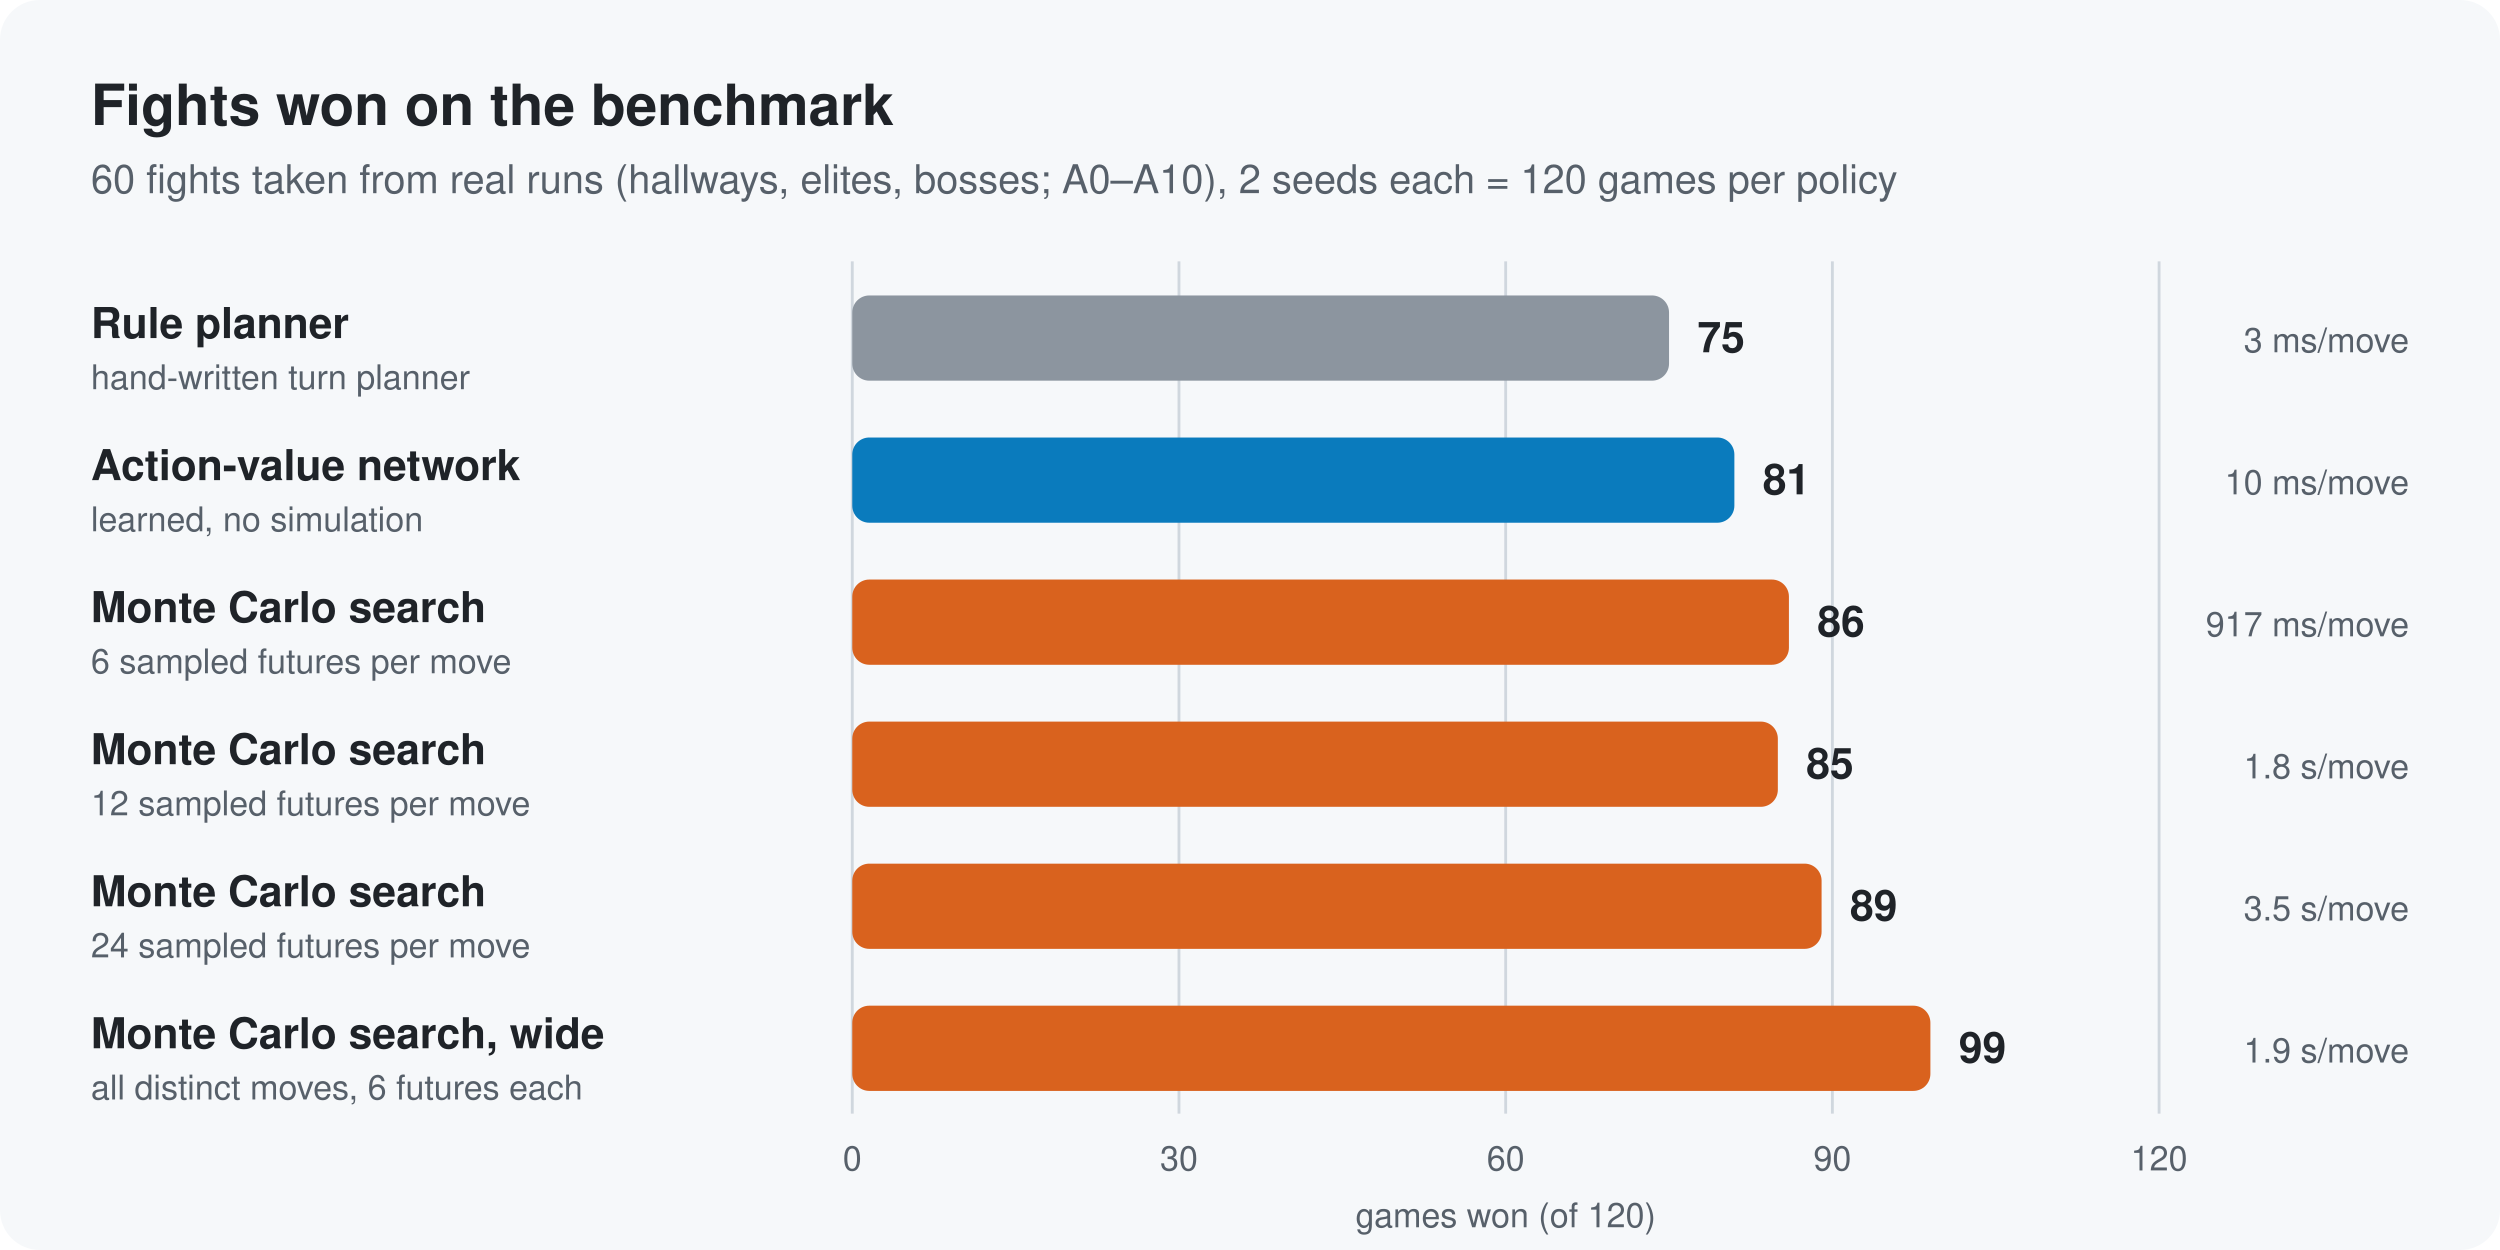
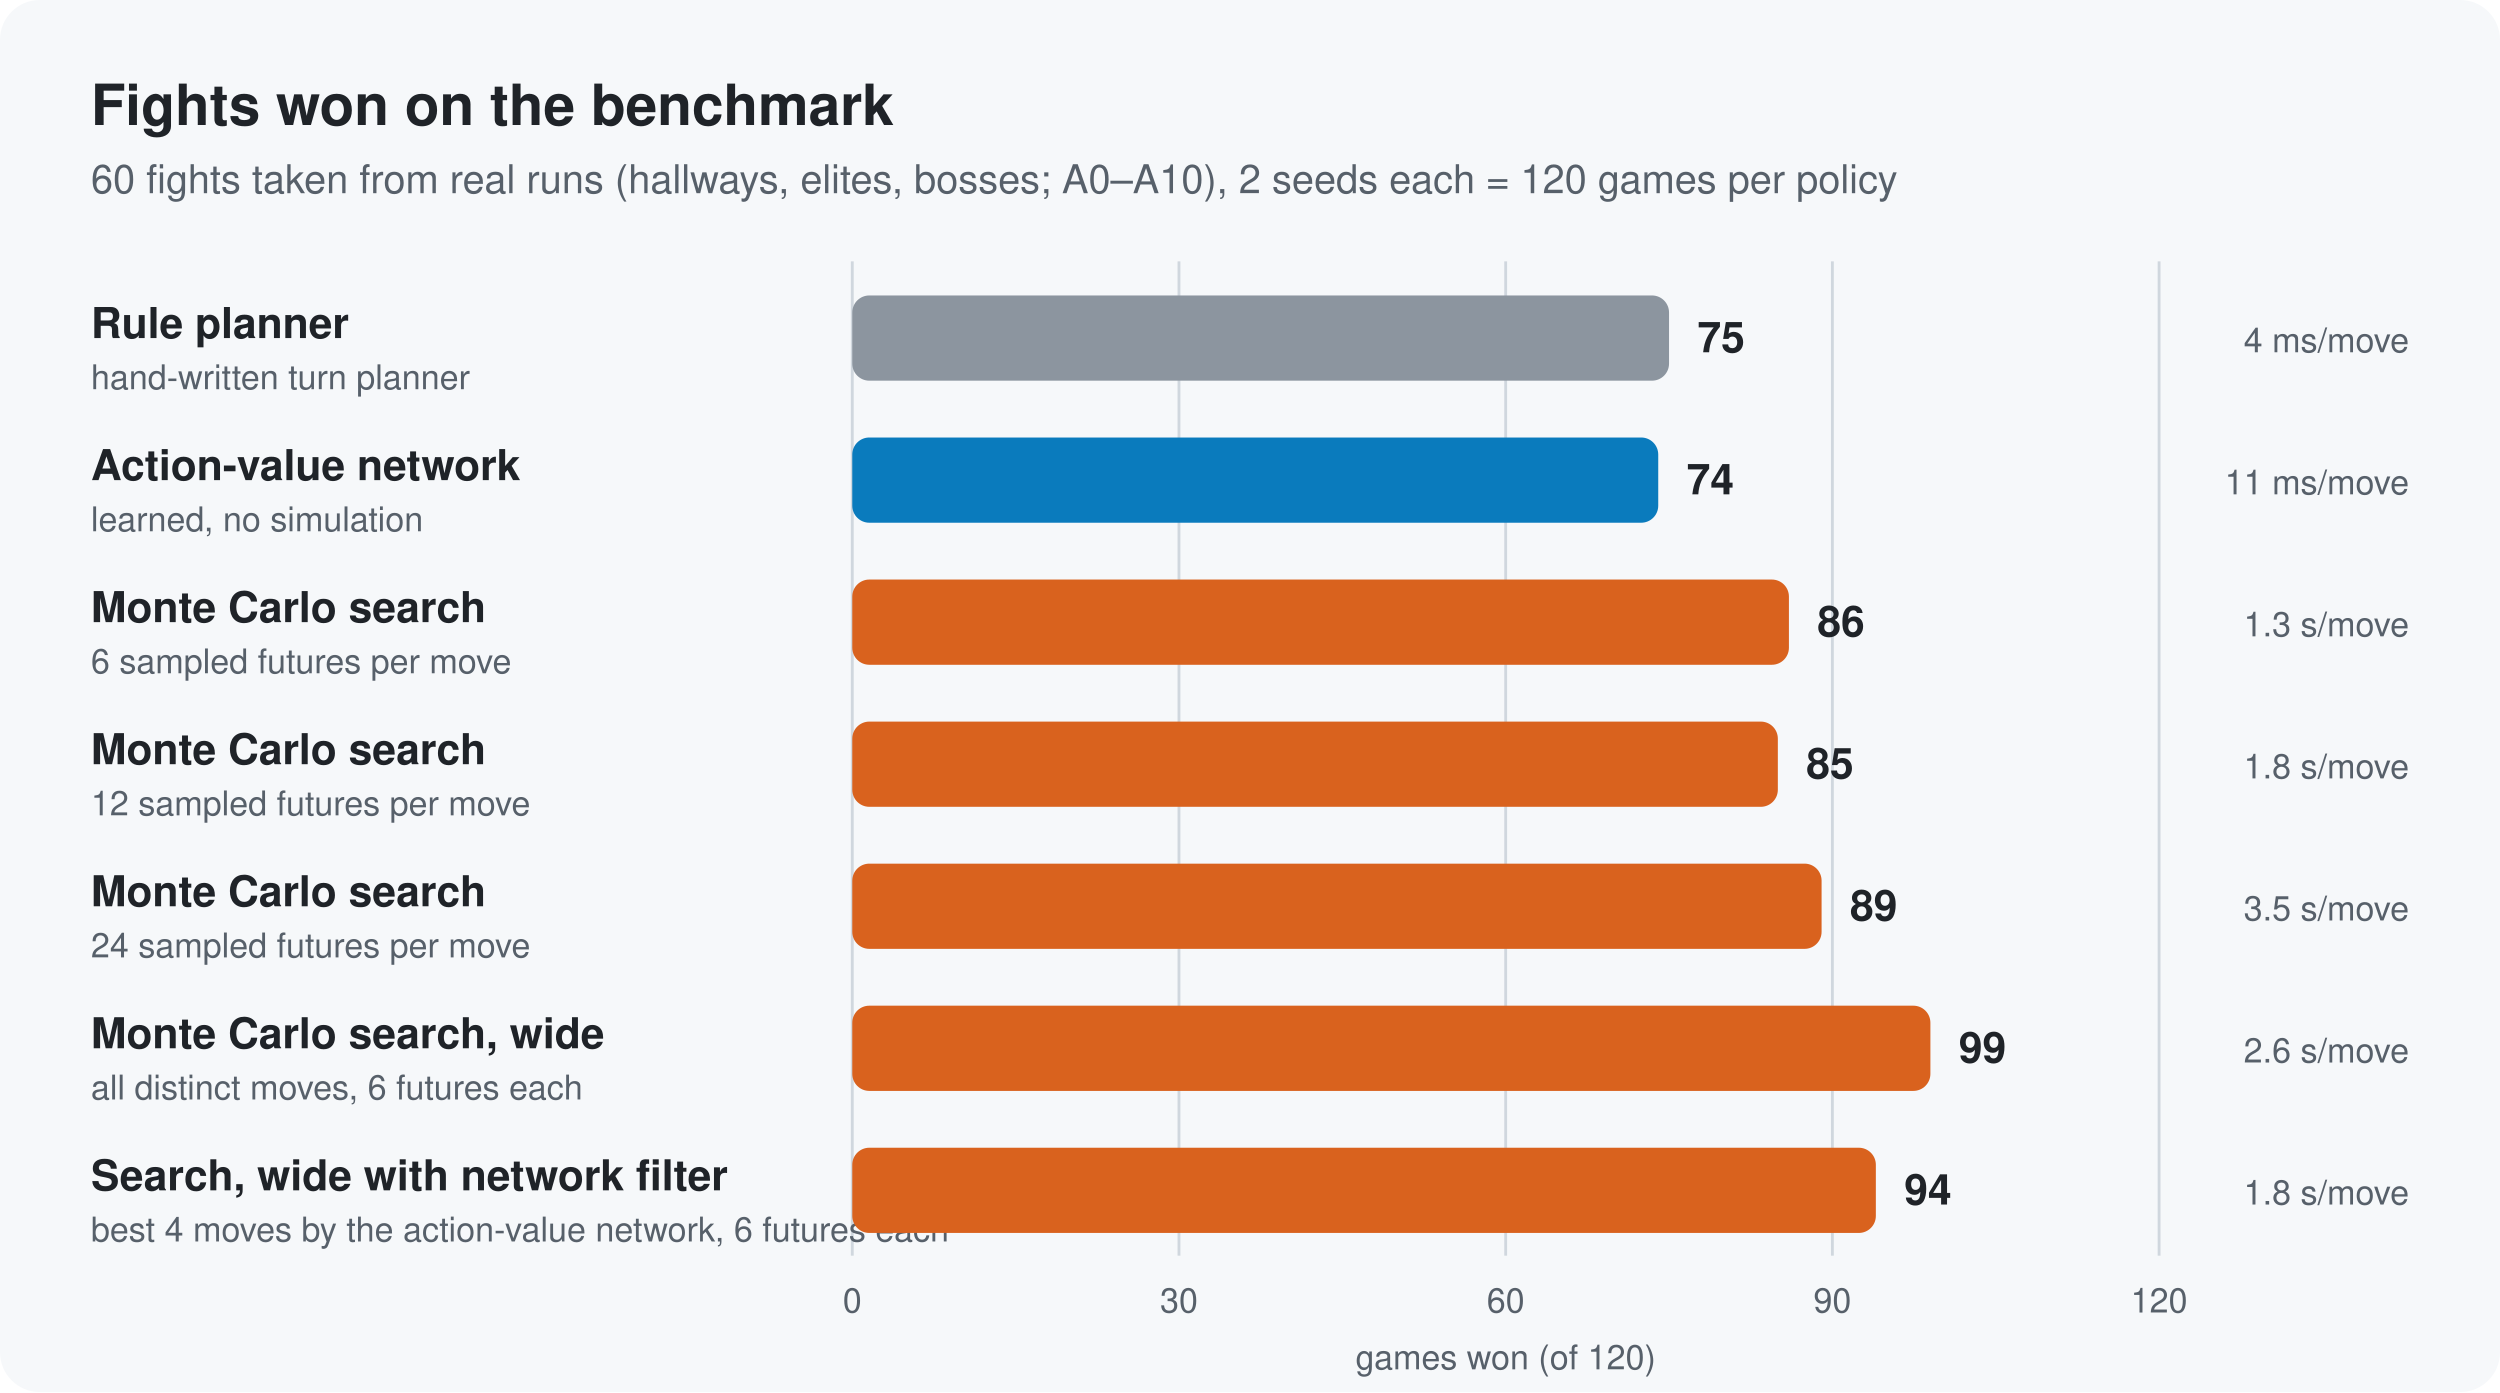
- <svg xmlns="http://www.w3.org/2000/svg" viewBox="0 0 880 440" width="880" height="440" role="img" aria-label="Benchmark wins out of 120: Rule planner (planner) 75, Action-value network (qpolicy) 81, Monte Carlo search (mc6) 86, Monte Carlo search (mc12) 85, Monte Carlo search (mc24) 89, Monte Carlo search, wide (mcw6) 99">
-   <rect width="880" height="440" rx="14" fill="#f6f8fa" />
+ <svg xmlns="http://www.w3.org/2000/svg" viewBox="0 0 880 490" width="880" height="490" role="img" aria-label="Benchmark wins out of 120: Rule planner (planner) 75, Action-value network (qpolicy) 74, Monte Carlo search (mc6) 86, Monte Carlo search (mc12) 85, Monte Carlo search (mc24) 89, Monte Carlo search, wide (mcw6) 99, Search, wide with network filter (mcwq6) 94">
+   <rect width="880" height="490" rx="14" fill="#f6f8fa" />
  <text x="32" y="44" font-family="ui-sans-serif, -apple-system, BlinkMacSystemFont, 'Segoe UI', Helvetica, Arial, sans-serif" font-size="20" font-weight="700" fill="#1f2328">Fights won on the benchmark</text>
  <text x="32" y="68" font-family="ui-sans-serif, -apple-system, BlinkMacSystemFont, 'Segoe UI', Helvetica, Arial, sans-serif" font-size="14" fill="#57606a">60 fights taken from real runs (hallways, elites, bosses; A0–A10), 2 seeds each = 120 games per policy</text>
-   <line x1="300.0" y1="92" x2="300.0" y2="392" stroke="#d0d7de" stroke-width="1" />
-   <text x="300.0" y="412" font-family="ui-sans-serif, -apple-system, BlinkMacSystemFont, 'Segoe UI', Helvetica, Arial, sans-serif" font-size="12" text-anchor="middle" fill="#57606a">0</text>
-   <line x1="415.0" y1="92" x2="415.0" y2="392" stroke="#d0d7de" stroke-width="1" />
-   <text x="415.0" y="412" font-family="ui-sans-serif, -apple-system, BlinkMacSystemFont, 'Segoe UI', Helvetica, Arial, sans-serif" font-size="12" text-anchor="middle" fill="#57606a">30</text>
-   <line x1="530.0" y1="92" x2="530.0" y2="392" stroke="#d0d7de" stroke-width="1" />
-   <text x="530.0" y="412" font-family="ui-sans-serif, -apple-system, BlinkMacSystemFont, 'Segoe UI', Helvetica, Arial, sans-serif" font-size="12" text-anchor="middle" fill="#57606a">60</text>
-   <line x1="645.0" y1="92" x2="645.0" y2="392" stroke="#d0d7de" stroke-width="1" />
-   <text x="645.0" y="412" font-family="ui-sans-serif, -apple-system, BlinkMacSystemFont, 'Segoe UI', Helvetica, Arial, sans-serif" font-size="12" text-anchor="middle" fill="#57606a">90</text>
-   <line x1="760.0" y1="92" x2="760.0" y2="392" stroke="#d0d7de" stroke-width="1" />
-   <text x="760.0" y="412" font-family="ui-sans-serif, -apple-system, BlinkMacSystemFont, 'Segoe UI', Helvetica, Arial, sans-serif" font-size="12" text-anchor="middle" fill="#57606a">120</text>
+   <line x1="300.0" y1="92" x2="300.0" y2="442" stroke="#d0d7de" stroke-width="1" />
+   <text x="300.0" y="462" font-family="ui-sans-serif, -apple-system, BlinkMacSystemFont, 'Segoe UI', Helvetica, Arial, sans-serif" font-size="12" text-anchor="middle" fill="#57606a">0</text>
+   <line x1="415.0" y1="92" x2="415.0" y2="442" stroke="#d0d7de" stroke-width="1" />
+   <text x="415.0" y="462" font-family="ui-sans-serif, -apple-system, BlinkMacSystemFont, 'Segoe UI', Helvetica, Arial, sans-serif" font-size="12" text-anchor="middle" fill="#57606a">30</text>
+   <line x1="530.0" y1="92" x2="530.0" y2="442" stroke="#d0d7de" stroke-width="1" />
+   <text x="530.0" y="462" font-family="ui-sans-serif, -apple-system, BlinkMacSystemFont, 'Segoe UI', Helvetica, Arial, sans-serif" font-size="12" text-anchor="middle" fill="#57606a">60</text>
+   <line x1="645.0" y1="92" x2="645.0" y2="442" stroke="#d0d7de" stroke-width="1" />
+   <text x="645.0" y="462" font-family="ui-sans-serif, -apple-system, BlinkMacSystemFont, 'Segoe UI', Helvetica, Arial, sans-serif" font-size="12" text-anchor="middle" fill="#57606a">90</text>
+   <line x1="760.0" y1="92" x2="760.0" y2="442" stroke="#d0d7de" stroke-width="1" />
+   <text x="760.0" y="462" font-family="ui-sans-serif, -apple-system, BlinkMacSystemFont, 'Segoe UI', Helvetica, Arial, sans-serif" font-size="12" text-anchor="middle" fill="#57606a">120</text>
  <text x="32" y="119" font-family="ui-sans-serif, -apple-system, BlinkMacSystemFont, 'Segoe UI', Helvetica, Arial, sans-serif" font-size="15" font-weight="600" fill="#1f2328">Rule planner</text>
  <text x="32" y="137" font-family="ui-sans-serif, -apple-system, BlinkMacSystemFont, 'Segoe UI', Helvetica, Arial, sans-serif" font-size="12" fill="#57606a">hand-written turn planner</text>
  <rect x="300" y="104" width="287.5" height="30" rx="6" fill="#8c959f" />
  <text x="597.5" y="124" font-family="ui-sans-serif, -apple-system, BlinkMacSystemFont, 'Segoe UI', Helvetica, Arial, sans-serif" font-size="15" font-weight="700" fill="#1f2328">75</text>
-   <text x="848" y="124" font-family="ui-sans-serif, -apple-system, BlinkMacSystemFont, 'Segoe UI', Helvetica, Arial, sans-serif" font-size="12" text-anchor="end" fill="#57606a">3 ms/move</text>
+   <text x="848" y="124" font-family="ui-sans-serif, -apple-system, BlinkMacSystemFont, 'Segoe UI', Helvetica, Arial, sans-serif" font-size="12" text-anchor="end" fill="#57606a">4 ms/move</text>
  <text x="32" y="169" font-family="ui-sans-serif, -apple-system, BlinkMacSystemFont, 'Segoe UI', Helvetica, Arial, sans-serif" font-size="15" font-weight="600" fill="#1f2328">Action-value network</text>
  <text x="32" y="187" font-family="ui-sans-serif, -apple-system, BlinkMacSystemFont, 'Segoe UI', Helvetica, Arial, sans-serif" font-size="12" fill="#57606a">learned, no simulation</text>
-   <rect x="300" y="154" width="310.5" height="30" rx="6" fill="#0a7bbd" />
-   <text x="620.5" y="174" font-family="ui-sans-serif, -apple-system, BlinkMacSystemFont, 'Segoe UI', Helvetica, Arial, sans-serif" font-size="15" font-weight="700" fill="#1f2328">81</text>
-   <text x="848" y="174" font-family="ui-sans-serif, -apple-system, BlinkMacSystemFont, 'Segoe UI', Helvetica, Arial, sans-serif" font-size="12" text-anchor="end" fill="#57606a">10 ms/move</text>
+   <rect x="300" y="154" width="283.7" height="30" rx="6" fill="#0a7bbd" />
+   <text x="593.7" y="174" font-family="ui-sans-serif, -apple-system, BlinkMacSystemFont, 'Segoe UI', Helvetica, Arial, sans-serif" font-size="15" font-weight="700" fill="#1f2328">74</text>
+   <text x="848" y="174" font-family="ui-sans-serif, -apple-system, BlinkMacSystemFont, 'Segoe UI', Helvetica, Arial, sans-serif" font-size="12" text-anchor="end" fill="#57606a">11 ms/move</text>
  <text x="32" y="219" font-family="ui-sans-serif, -apple-system, BlinkMacSystemFont, 'Segoe UI', Helvetica, Arial, sans-serif" font-size="15" font-weight="600" fill="#1f2328">Monte Carlo search</text>
  <text x="32" y="237" font-family="ui-sans-serif, -apple-system, BlinkMacSystemFont, 'Segoe UI', Helvetica, Arial, sans-serif" font-size="12" fill="#57606a">6 sampled futures per move</text>
  <rect x="300" y="204" width="329.7" height="30" rx="6" fill="#d9621e" />
  <text x="639.7" y="224" font-family="ui-sans-serif, -apple-system, BlinkMacSystemFont, 'Segoe UI', Helvetica, Arial, sans-serif" font-size="15" font-weight="700" fill="#1f2328">86</text>
-   <text x="848" y="224" font-family="ui-sans-serif, -apple-system, BlinkMacSystemFont, 'Segoe UI', Helvetica, Arial, sans-serif" font-size="12" text-anchor="end" fill="#57606a">917 ms/move</text>
+   <text x="848" y="224" font-family="ui-sans-serif, -apple-system, BlinkMacSystemFont, 'Segoe UI', Helvetica, Arial, sans-serif" font-size="12" text-anchor="end" fill="#57606a">1.3 s/move</text>
  <text x="32" y="269" font-family="ui-sans-serif, -apple-system, BlinkMacSystemFont, 'Segoe UI', Helvetica, Arial, sans-serif" font-size="15" font-weight="600" fill="#1f2328">Monte Carlo search</text>
  <text x="32" y="287" font-family="ui-sans-serif, -apple-system, BlinkMacSystemFont, 'Segoe UI', Helvetica, Arial, sans-serif" font-size="12" fill="#57606a">12 sampled futures per move</text>
  <rect x="300" y="254" width="325.8" height="30" rx="6" fill="#d9621e" />
  <text x="635.8" y="274" font-family="ui-sans-serif, -apple-system, BlinkMacSystemFont, 'Segoe UI', Helvetica, Arial, sans-serif" font-size="15" font-weight="700" fill="#1f2328">85</text>
  <text x="848" y="274" font-family="ui-sans-serif, -apple-system, BlinkMacSystemFont, 'Segoe UI', Helvetica, Arial, sans-serif" font-size="12" text-anchor="end" fill="#57606a">1.8 s/move</text>
  <text x="32" y="319" font-family="ui-sans-serif, -apple-system, BlinkMacSystemFont, 'Segoe UI', Helvetica, Arial, sans-serif" font-size="15" font-weight="600" fill="#1f2328">Monte Carlo search</text>
  <text x="32" y="337" font-family="ui-sans-serif, -apple-system, BlinkMacSystemFont, 'Segoe UI', Helvetica, Arial, sans-serif" font-size="12" fill="#57606a">24 sampled futures per move</text>
  <rect x="300" y="304" width="341.2" height="30" rx="6" fill="#d9621e" />
  <text x="651.2" y="324" font-family="ui-sans-serif, -apple-system, BlinkMacSystemFont, 'Segoe UI', Helvetica, Arial, sans-serif" font-size="15" font-weight="700" fill="#1f2328">89</text>
  <text x="848" y="324" font-family="ui-sans-serif, -apple-system, BlinkMacSystemFont, 'Segoe UI', Helvetica, Arial, sans-serif" font-size="12" text-anchor="end" fill="#57606a">3.5 s/move</text>
  <text x="32" y="369" font-family="ui-sans-serif, -apple-system, BlinkMacSystemFont, 'Segoe UI', Helvetica, Arial, sans-serif" font-size="15" font-weight="600" fill="#1f2328">Monte Carlo search, wide</text>
  <text x="32" y="387" font-family="ui-sans-serif, -apple-system, BlinkMacSystemFont, 'Segoe UI', Helvetica, Arial, sans-serif" font-size="12" fill="#57606a">all distinct moves, 6 futures each</text>
  <rect x="300" y="354" width="379.5" height="30" rx="6" fill="#d9621e" />
  <text x="689.5" y="374" font-family="ui-sans-serif, -apple-system, BlinkMacSystemFont, 'Segoe UI', Helvetica, Arial, sans-serif" font-size="15" font-weight="700" fill="#1f2328">99</text>
-   <text x="848" y="374" font-family="ui-sans-serif, -apple-system, BlinkMacSystemFont, 'Segoe UI', Helvetica, Arial, sans-serif" font-size="12" text-anchor="end" fill="#57606a">1.9 s/move</text>
-   <text x="530" y="432" font-family="ui-sans-serif, -apple-system, BlinkMacSystemFont, 'Segoe UI', Helvetica, Arial, sans-serif" font-size="12" text-anchor="middle" fill="#57606a">games won (of 120)</text>
+   <text x="848" y="374" font-family="ui-sans-serif, -apple-system, BlinkMacSystemFont, 'Segoe UI', Helvetica, Arial, sans-serif" font-size="12" text-anchor="end" fill="#57606a">2.6 s/move</text>
+   <text x="32" y="419" font-family="ui-sans-serif, -apple-system, BlinkMacSystemFont, 'Segoe UI', Helvetica, Arial, sans-serif" font-size="15" font-weight="600" fill="#1f2328">Search, wide with network filter</text>
+   <text x="32" y="437" font-family="ui-sans-serif, -apple-system, BlinkMacSystemFont, 'Segoe UI', Helvetica, Arial, sans-serif" font-size="12" fill="#57606a">best 4 moves by the action-value network, 6 futures each</text>
+   <rect x="300" y="404" width="360.3" height="30" rx="6" fill="#d9621e" />
+   <text x="670.3" y="424" font-family="ui-sans-serif, -apple-system, BlinkMacSystemFont, 'Segoe UI', Helvetica, Arial, sans-serif" font-size="15" font-weight="700" fill="#1f2328">94</text>
+   <text x="848" y="424" font-family="ui-sans-serif, -apple-system, BlinkMacSystemFont, 'Segoe UI', Helvetica, Arial, sans-serif" font-size="12" text-anchor="end" fill="#57606a">1.8 s/move</text>
+   <text x="530" y="482" font-family="ui-sans-serif, -apple-system, BlinkMacSystemFont, 'Segoe UI', Helvetica, Arial, sans-serif" font-size="12" text-anchor="middle" fill="#57606a">games won (of 120)</text>
</svg>
